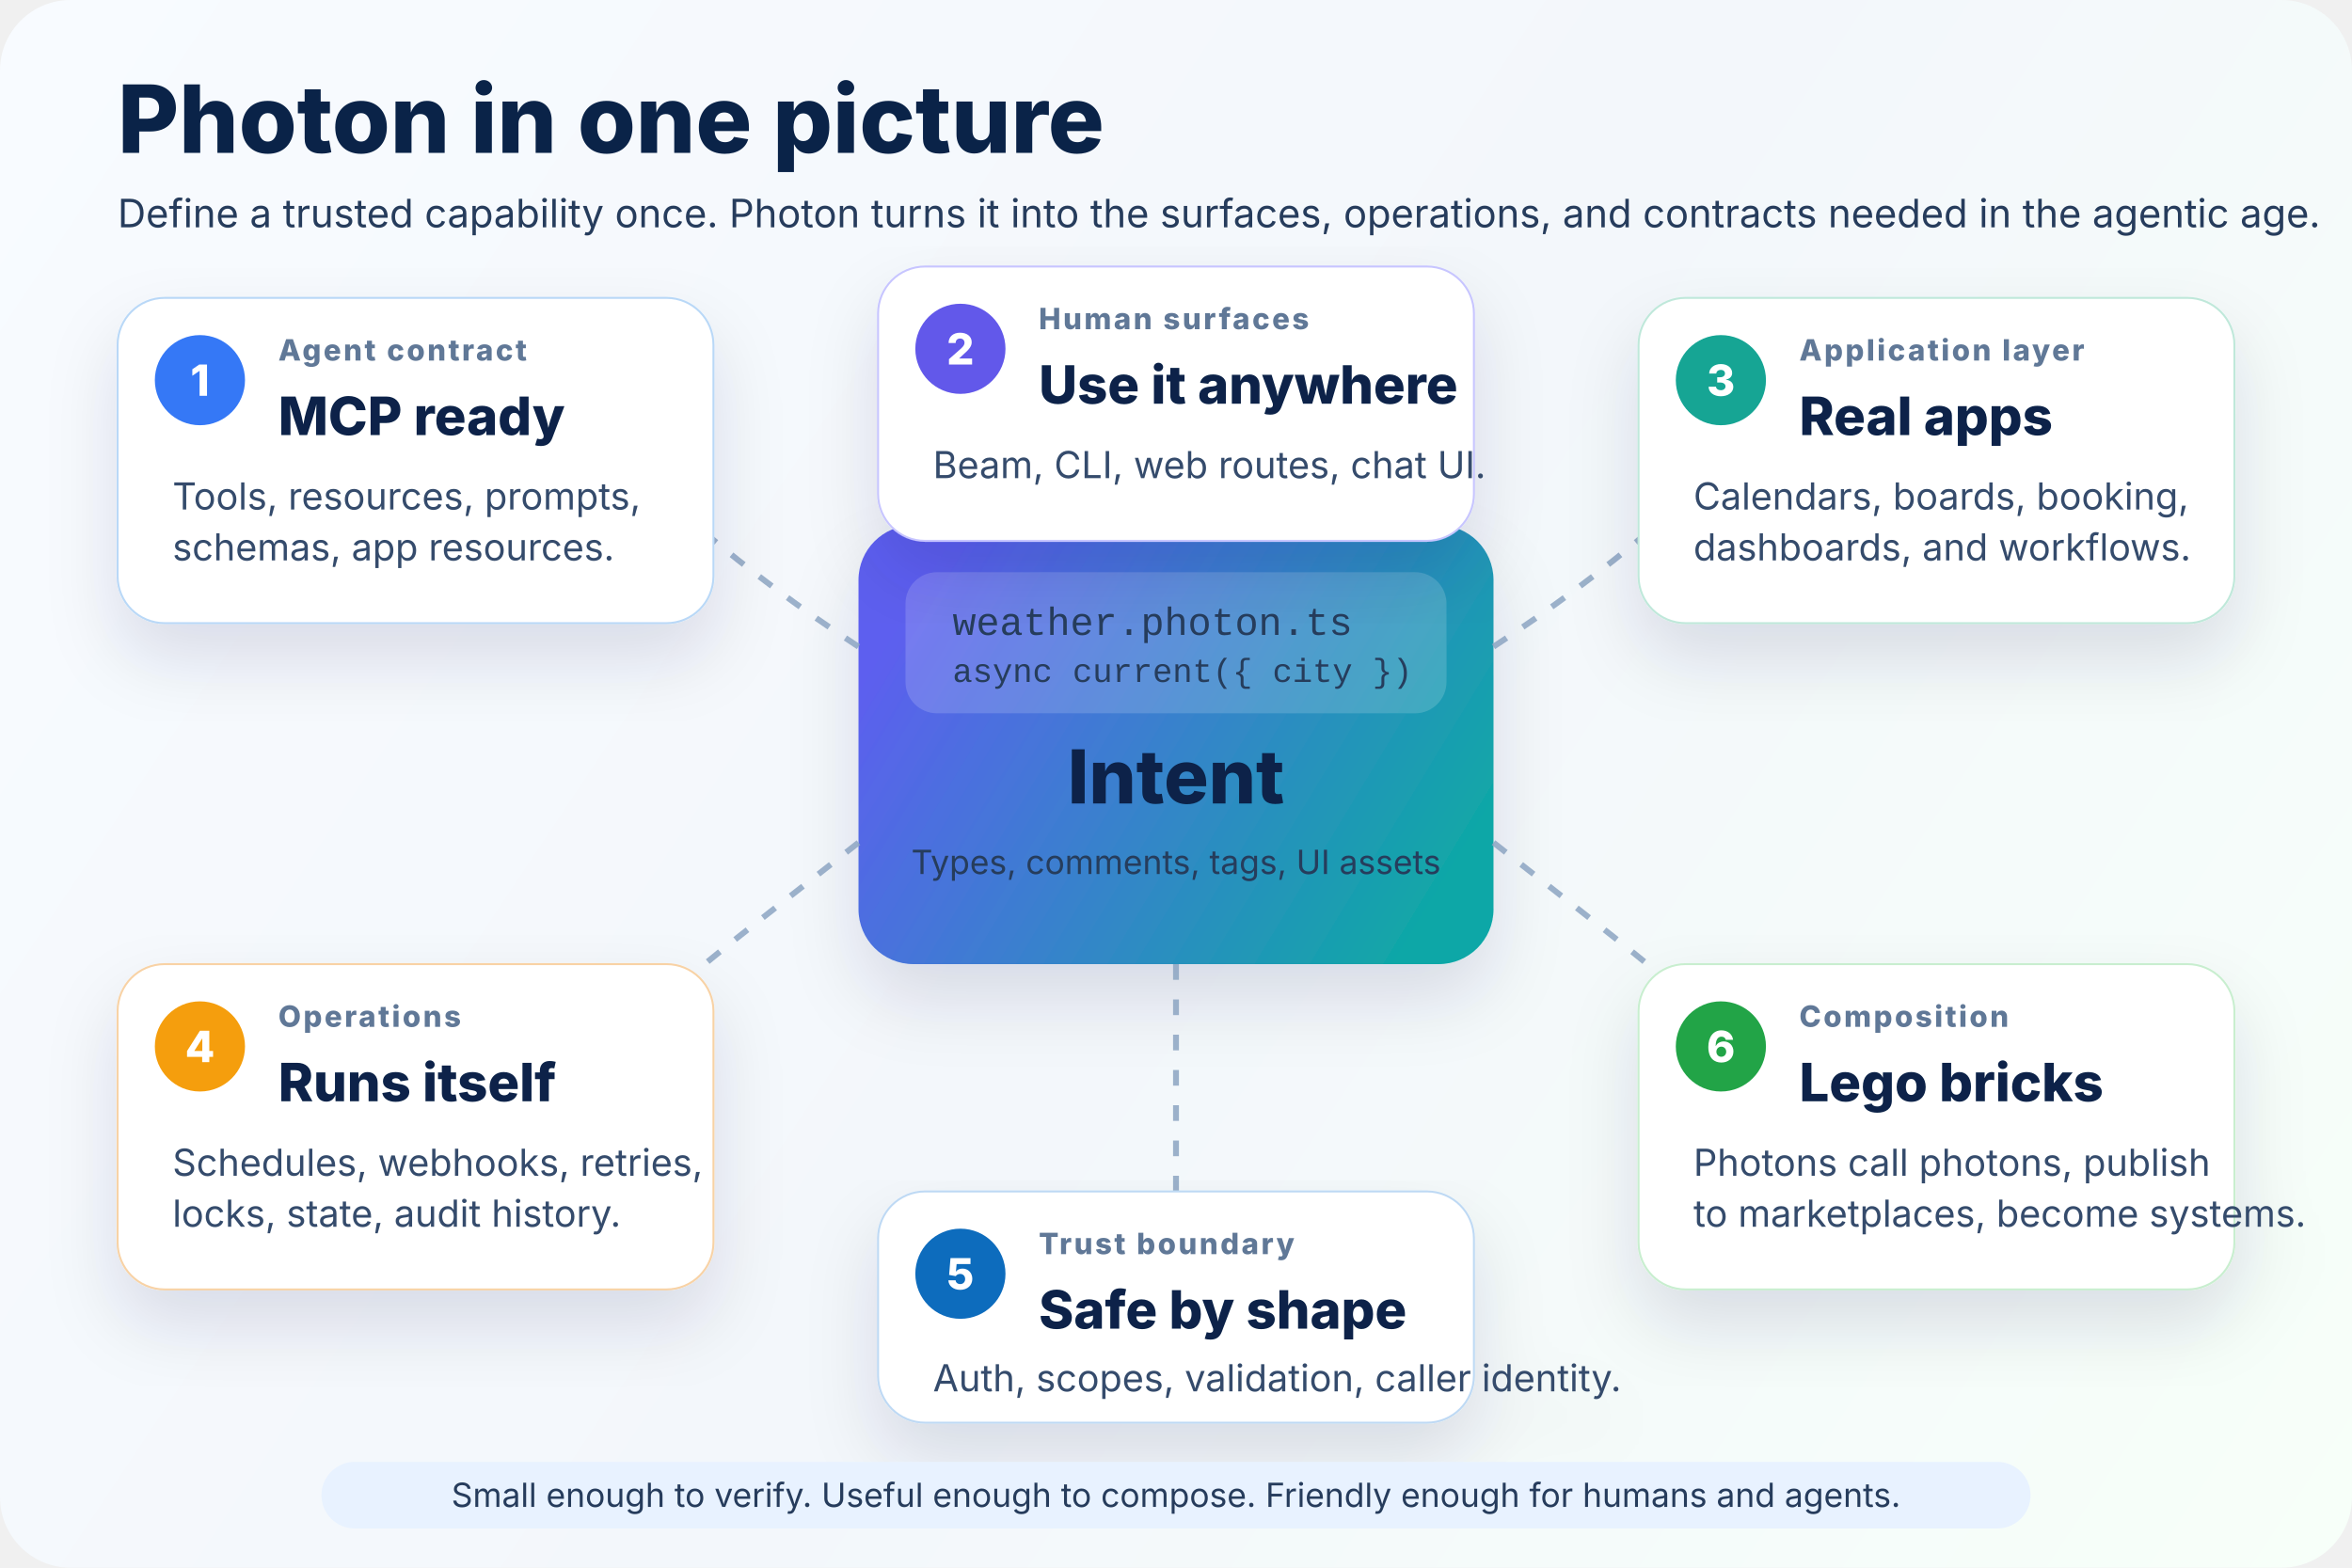
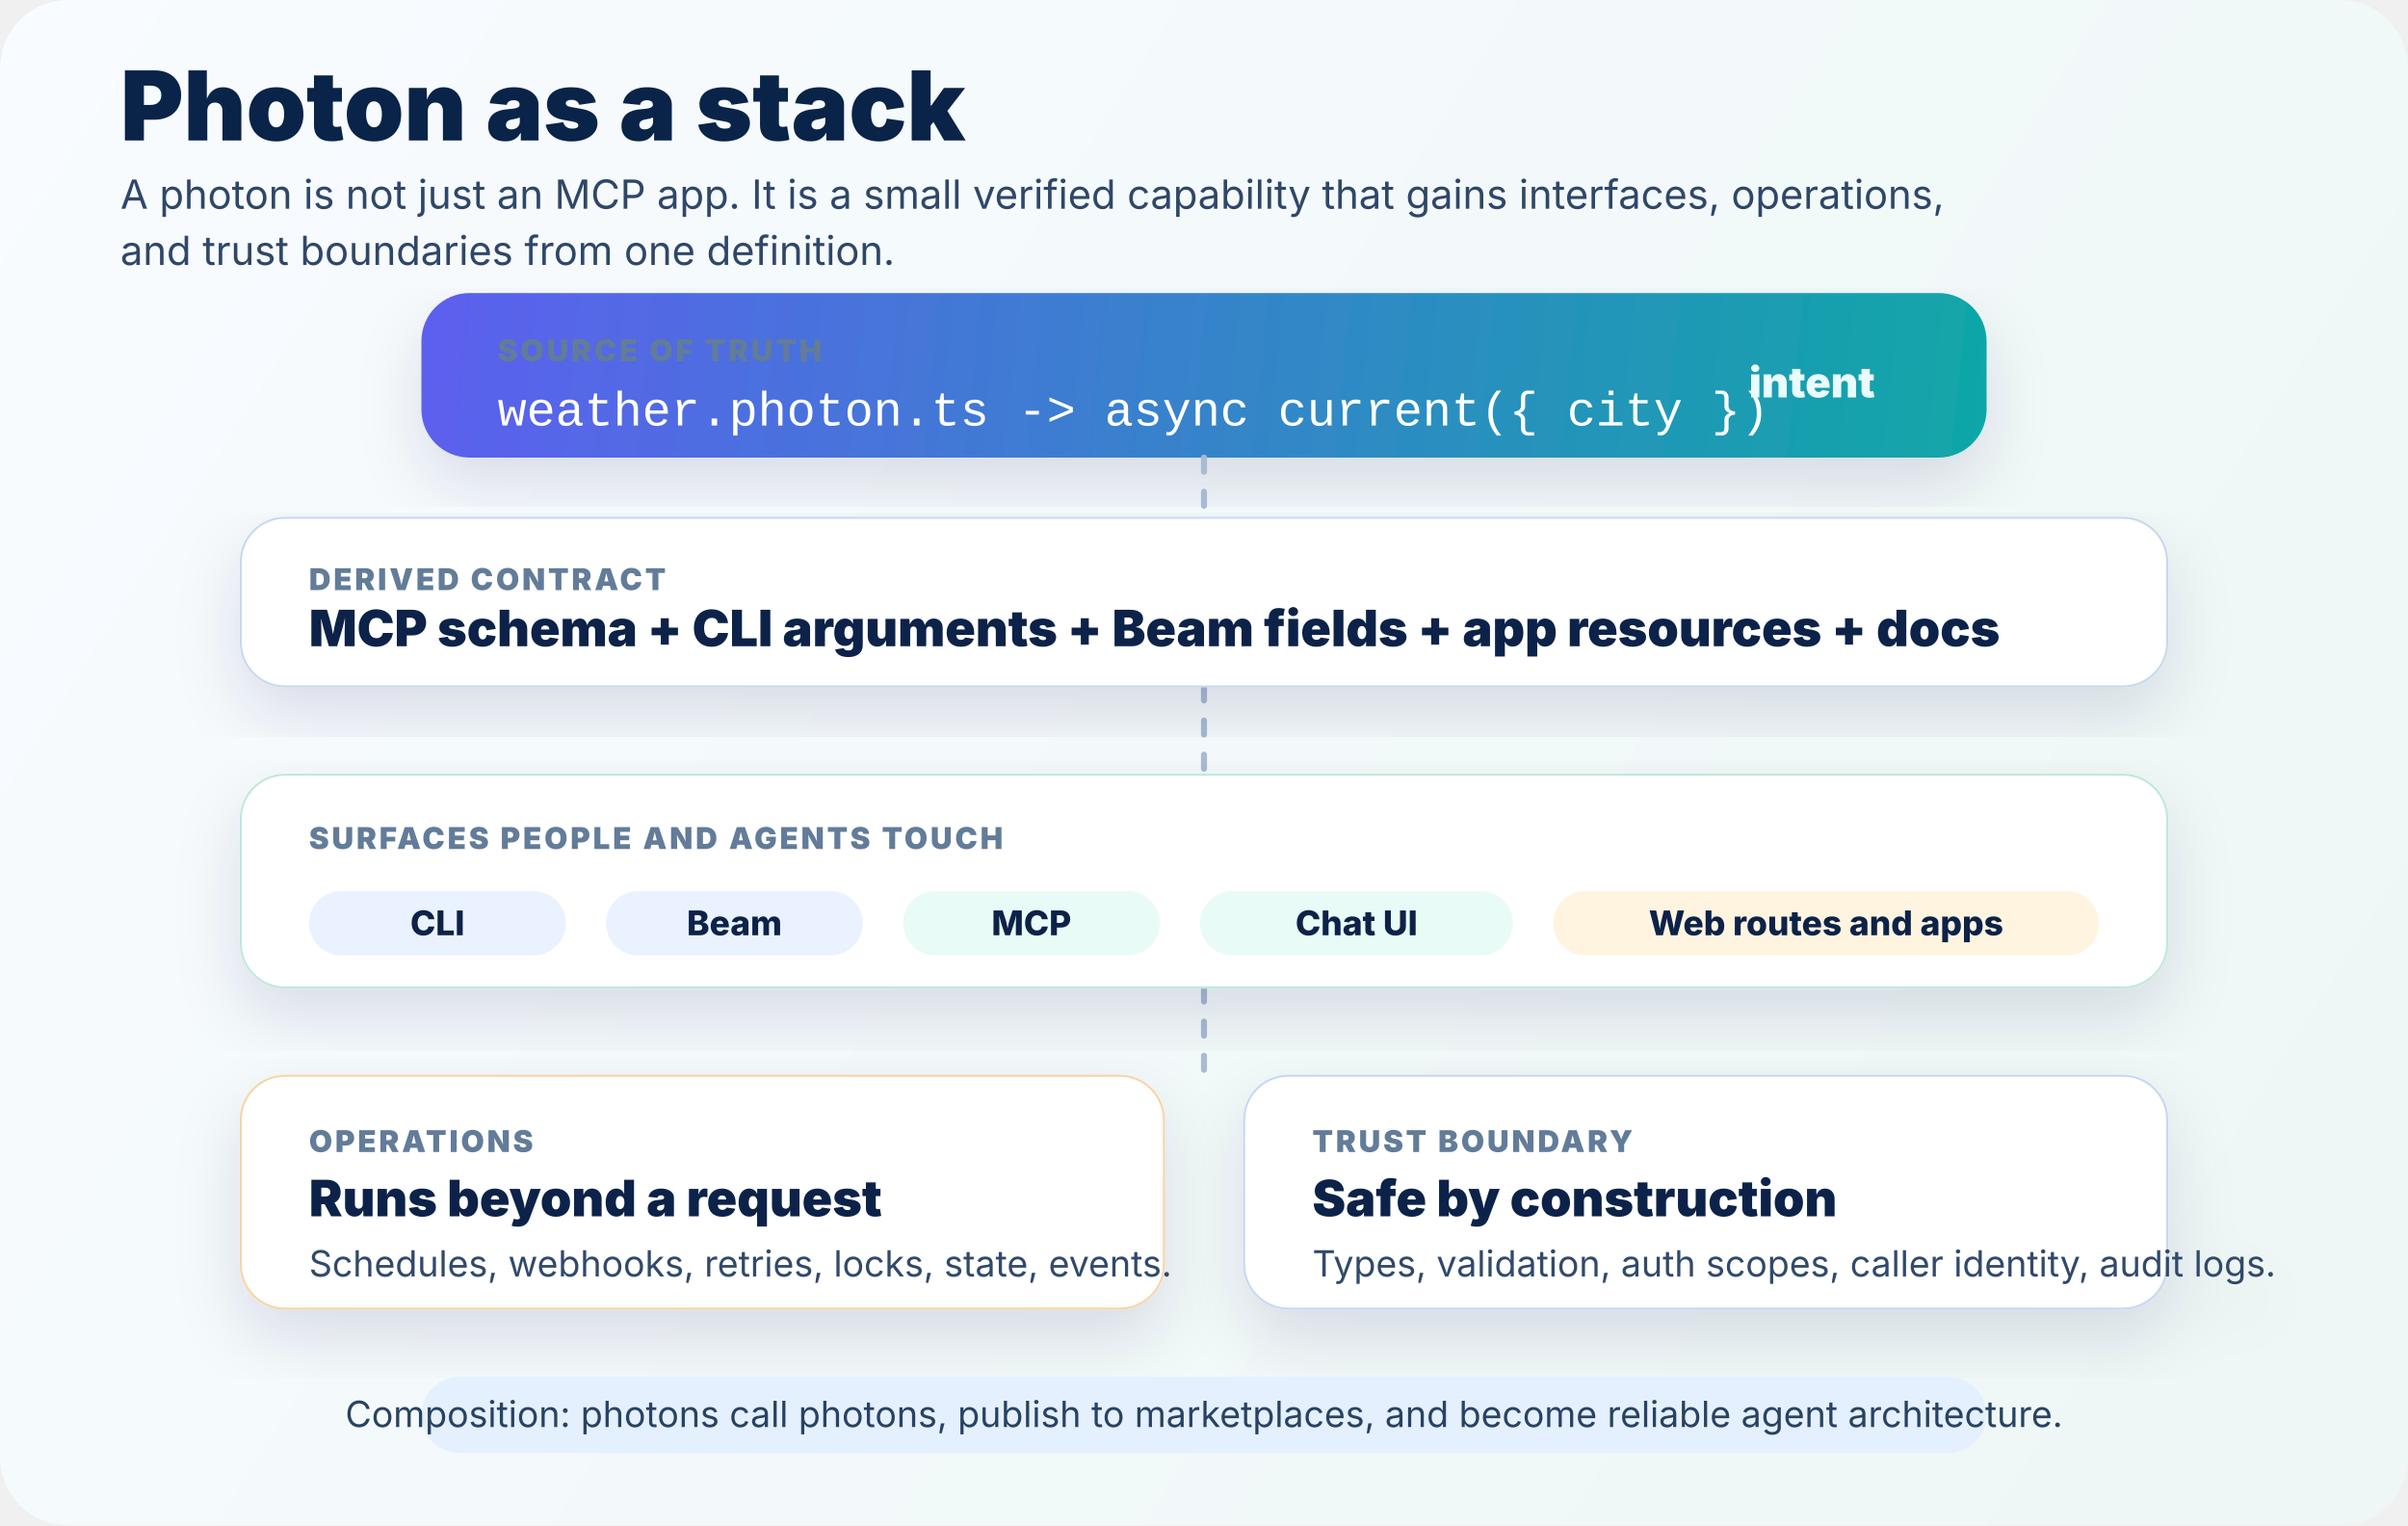
- <svg xmlns="http://www.w3.org/2000/svg" width="1200" height="800" viewBox="0 0 1200 800" fill="none" role="img" aria-labelledby="title desc">
+ <svg xmlns="http://www.w3.org/2000/svg" width="1200" height="760" viewBox="0 0 1200 760" fill="none" role="img" aria-labelledby="title desc">
  <defs>
-     <linearGradient id="bg" x1="0" y1="0" x2="1200" y2="800" gradientUnits="userSpaceOnUse">
+     <linearGradient id="canvas" x1="0" y1="0" x2="1200" y2="760" gradientUnits="userSpaceOnUse">
      <stop stop-color="#F8FBFF" />
-       <stop offset="0.52" stop-color="#F3F7FB" />
-       <stop offset="1" stop-color="#F7FFF9" />
+       <stop offset="1" stop-color="#EEF7F5" />
    </linearGradient>
-     <linearGradient id="core" x1="468" y1="300" x2="732" y2="460" gradientUnits="userSpaceOnUse">
+     <linearGradient id="intent" x1="210" y1="120" x2="990" y2="202" gradientUnits="userSpaceOnUse">
      <stop stop-color="#5D5FEF" />
      <stop offset="1" stop-color="#10A7A7" />
    </linearGradient>
-     <filter id="shadow" x="-20%" y="-20%" width="140%" height="150%" color-interpolation-filters="sRGB">
-       <feDropShadow dx="0" dy="18" stdDeviation="18" flood-color="#10294A" flood-opacity="0.12" />
+     <filter id="shadow" x="-10%" y="-20%" width="120%" height="150%" color-interpolation-filters="sRGB">
+       <feDropShadow dx="0" dy="14" stdDeviation="16" flood-color="#10294A" flood-opacity="0.12" />
    </filter>
    <style>
-       .title{font-family:Inter, ui-sans-serif, system-ui, -apple-system, BlinkMacSystemFont, "Segoe UI", sans-serif;font-weight:800;fill:#0A2348}
-       .text{font-family:Inter, ui-sans-serif, system-ui, -apple-system, BlinkMacSystemFont, "Segoe UI", sans-serif;fill:#263C5C}
-       .small{font-size:20px}
-       .tiny{font-size:17px}
-       .label{font-family:Inter, ui-sans-serif, system-ui, -apple-system, BlinkMacSystemFont, "Segoe UI", sans-serif;font-size:15px;font-weight:800;letter-spacing:1.2px;text-transform:uppercase;fill:#607897}
-       .cardTitle{font-family:Inter, ui-sans-serif, system-ui, -apple-system, BlinkMacSystemFont, "Segoe UI", sans-serif;font-size:27px;font-weight:800;fill:#0A2348}
-       .cardBody{font-family:Inter, ui-sans-serif, system-ui, -apple-system, BlinkMacSystemFont, "Segoe UI", sans-serif;font-size:19px;fill:#344C6C}
-       .num{font-family:Inter, ui-sans-serif, system-ui, -apple-system, BlinkMacSystemFont, "Segoe UI", sans-serif;font-size:22px;font-weight:800;fill:white}
+       .font{font-family:Inter, ui-sans-serif, system-ui, -apple-system, BlinkMacSystemFont, "Segoe UI", sans-serif}
      .mono{font-family:"SFMono-Regular", Consolas, "Liberation Mono", monospace}
+       .title{font-weight:850;fill:#0A2348}
+       .body{fill:#2F4768}
+       .muted{fill:#637B99}
+       .label{font-size:15px;font-weight:850;letter-spacing:1.4px;fill:#627B99}
+       .layerTitle{font-size:25px;font-weight:850;fill:#0A2348}
+       .small{font-size:18px;fill:#304A6B}
+       .pill{font-size:17px;font-weight:800;fill:#0A2348}
    </style>
  </defs>
-   <rect width="1200" height="800" rx="36" fill="url(#bg)" />
-   <text x="60" y="78" class="title" font-size="48">Photon in one picture</text>
-   <text x="60" y="116" class="text small">Define a trusted capability once. Photon turns it into the surfaces, operations, and contracts needed in the agentic age.</text>
+   <rect width="1200" height="760" rx="34" fill="url(#canvas)" />
+   <text x="60" y="70" class="font title" font-size="48">Photon as a stack</text>
+   <text x="60" y="104" class="font body" font-size="20">A photon is not just an MCP app. It is a small verified capability that gains interfaces, operations,</text>
+   <text x="60" y="132" class="font body" font-size="20">and trust boundaries from one definition.</text>
  <g filter="url(#shadow)">
-     <rect x="438" y="268" width="324" height="224" rx="28" fill="url(#core)" />
-     <rect x="462" y="292" width="276" height="72" rx="16" fill="white" fill-opacity="0.16" />
-     <text x="486" y="324" class="text mono" font-size="20" fill="white">weather.photon.ts</text>
-     <text x="486" y="348" class="text mono" font-size="17" fill="#EAFBFF">async current({ city })</text>
-     <text x="600" y="410" text-anchor="middle" class="title" font-size="38" fill="white">Intent</text>
-     <text x="600" y="446" text-anchor="middle" class="text tiny" fill="#EAFBFF">Types, comments, tags, UI assets</text>
+     <rect x="210" y="146" width="780" height="82" rx="24" fill="url(#intent)" />
+     <text x="248" y="180" class="font label" fill="#DFFBFF">SOURCE OF TRUTH</text>
+     <text x="248" y="212" class="mono" font-size="24" fill="#FFFFFF">weather.photon.ts  -&gt;  async current({ city })</text>
+     <text x="903" y="198" text-anchor="middle" class="font" font-size="21" font-weight="850" fill="#EAFBFF">intent</text>
  </g>
-   <g stroke="#8CA4C2" stroke-width="3" stroke-dasharray="8 10" opacity="0.85">
-     <path d="M438 330 C380 292 330 250 292 205" />
-     <path d="M438 430 C380 476 330 512 292 555" />
-     <path d="M762 330 C820 292 870 250 908 205" />
-     <path d="M762 430 C820 476 870 512 908 555" />
-     <path d="M600 268 C600 220 600 184 600 152" />
-     <path d="M600 492 C600 540 600 574 600 608" />
+   <g stroke="#A8BBD2" stroke-width="3" stroke-linecap="round" stroke-dasharray="7 10">
+     <path d="M600 228 V258" />
+     <path d="M600 342 V386" />
+     <path d="M600 492 V536" />
  </g>
  <g filter="url(#shadow)">
-     <rect x="60" y="152" width="304" height="166" rx="24" fill="#FFFFFF" stroke="#B9D8F7" />
-     <circle cx="102" cy="194" r="23" fill="#3478F6" />
-     <text x="102" y="202" text-anchor="middle" class="num">1</text>
-     <text x="142" y="184" class="label">Agent contract</text>
-     <text x="142" y="222" class="cardTitle">MCP ready</text>
-     <text x="88" y="260" class="cardBody">Tools, resources, prompts,</text>
-     <text x="88" y="286" class="cardBody">schemas, app resources.</text>
+     <rect x="120" y="258" width="960" height="84" rx="22" fill="#FFFFFF" stroke="#C8D8EF" />
+     <text x="154" y="294" class="font label">DERIVED CONTRACT</text>
+     <text x="154" y="322" class="font layerTitle" font-size="24">MCP schema  +  CLI arguments  +  Beam fields  +  app resources  +  docs</text>
  </g>
  <g filter="url(#shadow)">
-     <rect x="448" y="136" width="304" height="140" rx="24" fill="#FFFFFF" stroke="#C7C5FF" />
-     <circle cx="490" cy="178" r="23" fill="#6258EA" />
-     <text x="490" y="186" text-anchor="middle" class="num">2</text>
-     <text x="530" y="168" class="label">Human surfaces</text>
-     <text x="530" y="206" class="cardTitle">Use it anywhere</text>
-     <text x="476" y="244" class="cardBody">Beam, CLI, web routes, chat UI.</text>
+     <rect x="120" y="386" width="960" height="106" rx="22" fill="#FFFFFF" stroke="#BFE8DA" />
+     <text x="154" y="423" class="font label">SURFACES PEOPLE AND AGENTS TOUCH</text>
+     <g>
+       <rect x="154" y="444" width="128" height="32" rx="16" fill="#EAF2FF" />
+       <text x="218" y="466" text-anchor="middle" class="font pill">CLI</text>
+       <rect x="302" y="444" width="128" height="32" rx="16" fill="#EAF2FF" />
+       <text x="366" y="466" text-anchor="middle" class="font pill">Beam</text>
+       <rect x="450" y="444" width="128" height="32" rx="16" fill="#E9FBF6" />
+       <text x="514" y="466" text-anchor="middle" class="font pill">MCP</text>
+       <rect x="598" y="444" width="156" height="32" rx="16" fill="#E9FBF6" />
+       <text x="676" y="466" text-anchor="middle" class="font pill">Chat UI</text>
+       <rect x="774" y="444" width="272" height="32" rx="16" fill="#FFF4DF" />
+       <text x="910" y="466" text-anchor="middle" class="font pill">Web routes and apps</text>
+     </g>
  </g>
  <g filter="url(#shadow)">
-     <rect x="836" y="152" width="304" height="166" rx="24" fill="#FFFFFF" stroke="#BFE8DA" />
-     <circle cx="878" cy="194" r="23" fill="#12A594" />
-     <text x="878" y="202" text-anchor="middle" class="num">3</text>
-     <text x="918" y="184" class="label">Application layer</text>
-     <text x="918" y="222" class="cardTitle">Real apps</text>
-     <text x="864" y="260" class="cardBody">Calendars, boards, booking,</text>
-     <text x="864" y="286" class="cardBody">dashboards, and workflows.</text>
+     <rect x="120" y="536" width="460" height="116" rx="22" fill="#FFFFFF" stroke="#F7D4A7" />
+     <text x="154" y="574" class="font label">OPERATIONS</text>
+     <text x="154" y="606" class="font layerTitle">Runs beyond a request</text>
+     <text x="154" y="636" class="font small">Schedules, webhooks, retries, locks, state, events.</text>
  </g>
  <g filter="url(#shadow)">
-     <rect x="60" y="492" width="304" height="166" rx="24" fill="#FFFFFF" stroke="#F8D2A5" />
-     <circle cx="102" cy="534" r="23" fill="#F59E0B" />
-     <text x="102" y="542" text-anchor="middle" class="num">4</text>
-     <text x="142" y="524" class="label">Operations</text>
-     <text x="142" y="562" class="cardTitle">Runs itself</text>
-     <text x="88" y="600" class="cardBody">Schedules, webhooks, retries,</text>
-     <text x="88" y="626" class="cardBody">locks, state, audit history.</text>
+     <rect x="620" y="536" width="460" height="116" rx="22" fill="#FFFFFF" stroke="#C7D7F5" />
+     <text x="654" y="574" class="font label">TRUST BOUNDARY</text>
+     <text x="654" y="606" class="font layerTitle">Safe by construction</text>
+     <text x="654" y="636" class="font small">Types, validation, auth scopes, caller identity, audit logs.</text>
  </g>
-   <g filter="url(#shadow)">
-     <rect x="448" y="608" width="304" height="118" rx="24" fill="#FFFFFF" stroke="#BED9F4" />
-     <circle cx="490" cy="650" r="23" fill="#0F6CBD" />
-     <text x="490" y="658" text-anchor="middle" class="num">5</text>
-     <text x="530" y="640" class="label">Trust boundary</text>
-     <text x="530" y="678" class="cardTitle">Safe by shape</text>
-     <text x="476" y="710" class="cardBody">Auth, scopes, validation, caller identity.</text>
+   <g>
+     <rect x="210" y="686" width="780" height="38" rx="19" fill="#E5F0FF" />
+     <text x="600" y="711" text-anchor="middle" class="font" font-size="18" fill="#284362">Composition: photons call photons, publish to marketplaces, and become reliable agent architecture.</text>
  </g>
-   <g filter="url(#shadow)">
-     <rect x="836" y="492" width="304" height="166" rx="24" fill="#FFFFFF" stroke="#C8EECF" />
-     <circle cx="878" cy="534" r="23" fill="#22A447" />
-     <text x="878" y="542" text-anchor="middle" class="num">6</text>
-     <text x="918" y="524" class="label">Composition</text>
-     <text x="918" y="562" class="cardTitle">Lego bricks</text>
-     <text x="864" y="600" class="cardBody">Photons call photons, publish</text>
-     <text x="864" y="626" class="cardBody">to marketplaces, become systems.</text>
-   </g>
-   <rect x="164" y="746" width="872" height="34" rx="17" fill="#E8F2FF" />
-   <text x="600" y="769" text-anchor="middle" class="text tiny">Small enough to verify. Useful enough to compose. Friendly enough for humans and agents.</text>
</svg>
